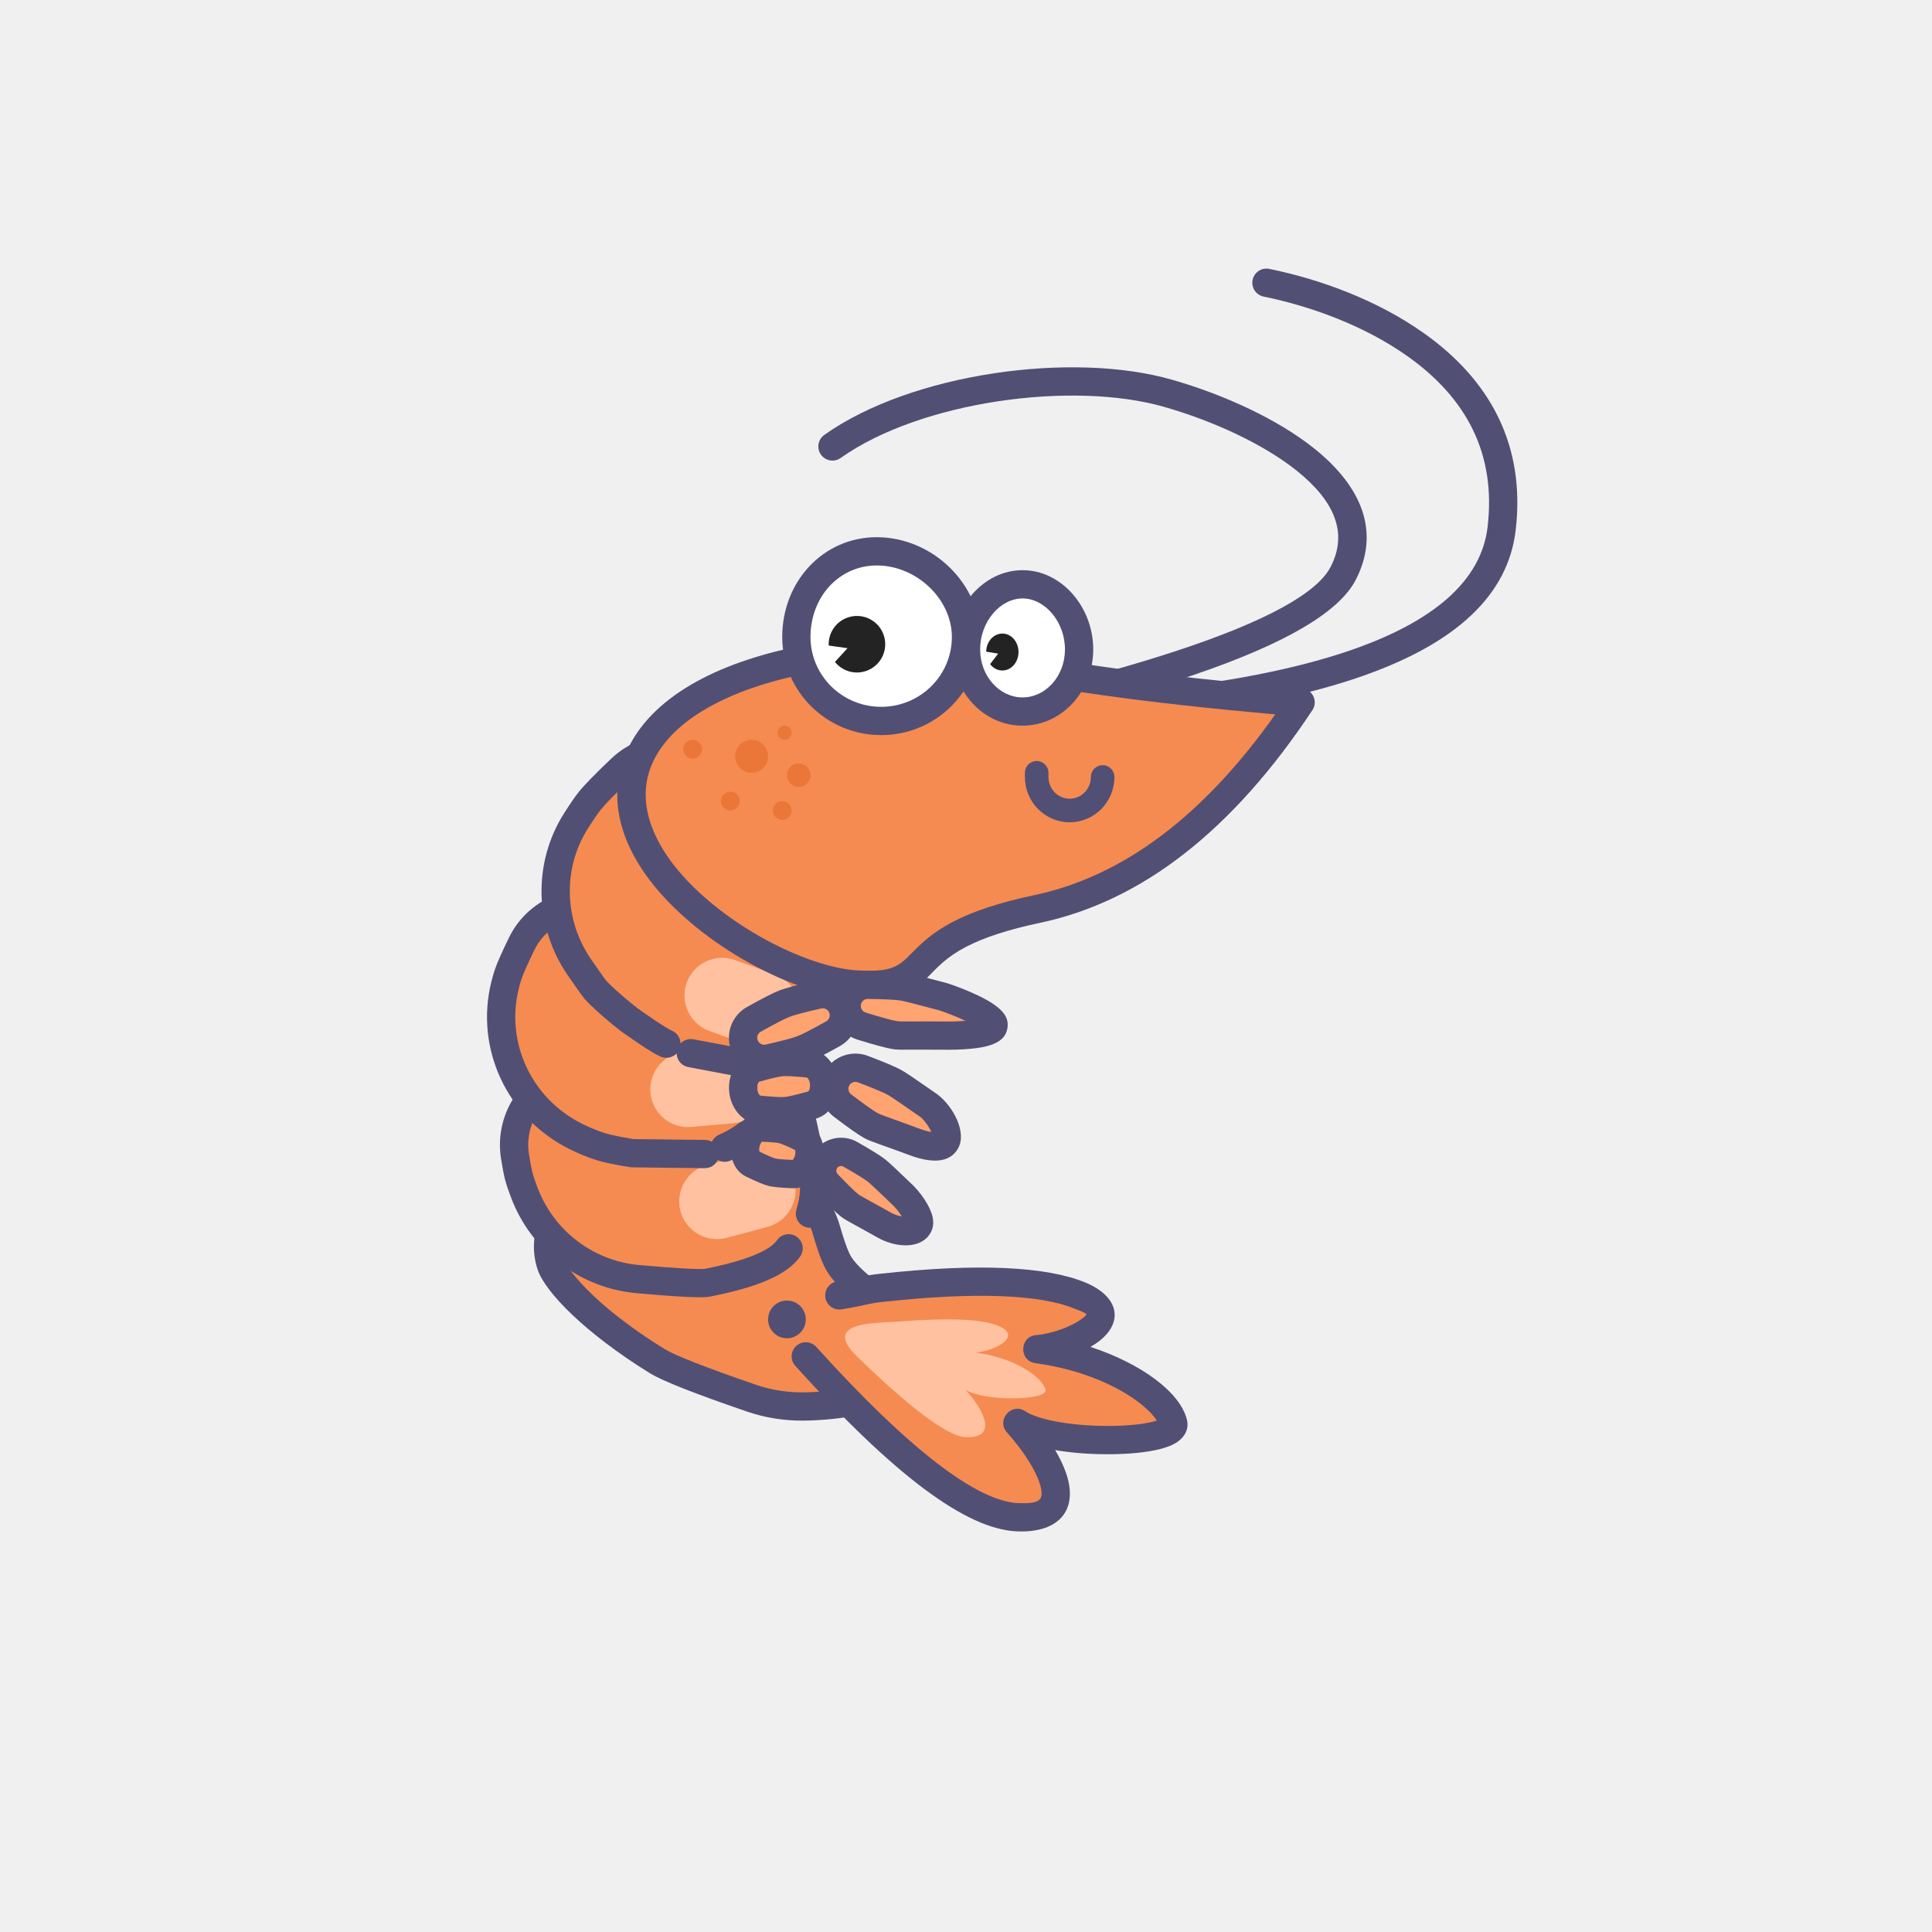
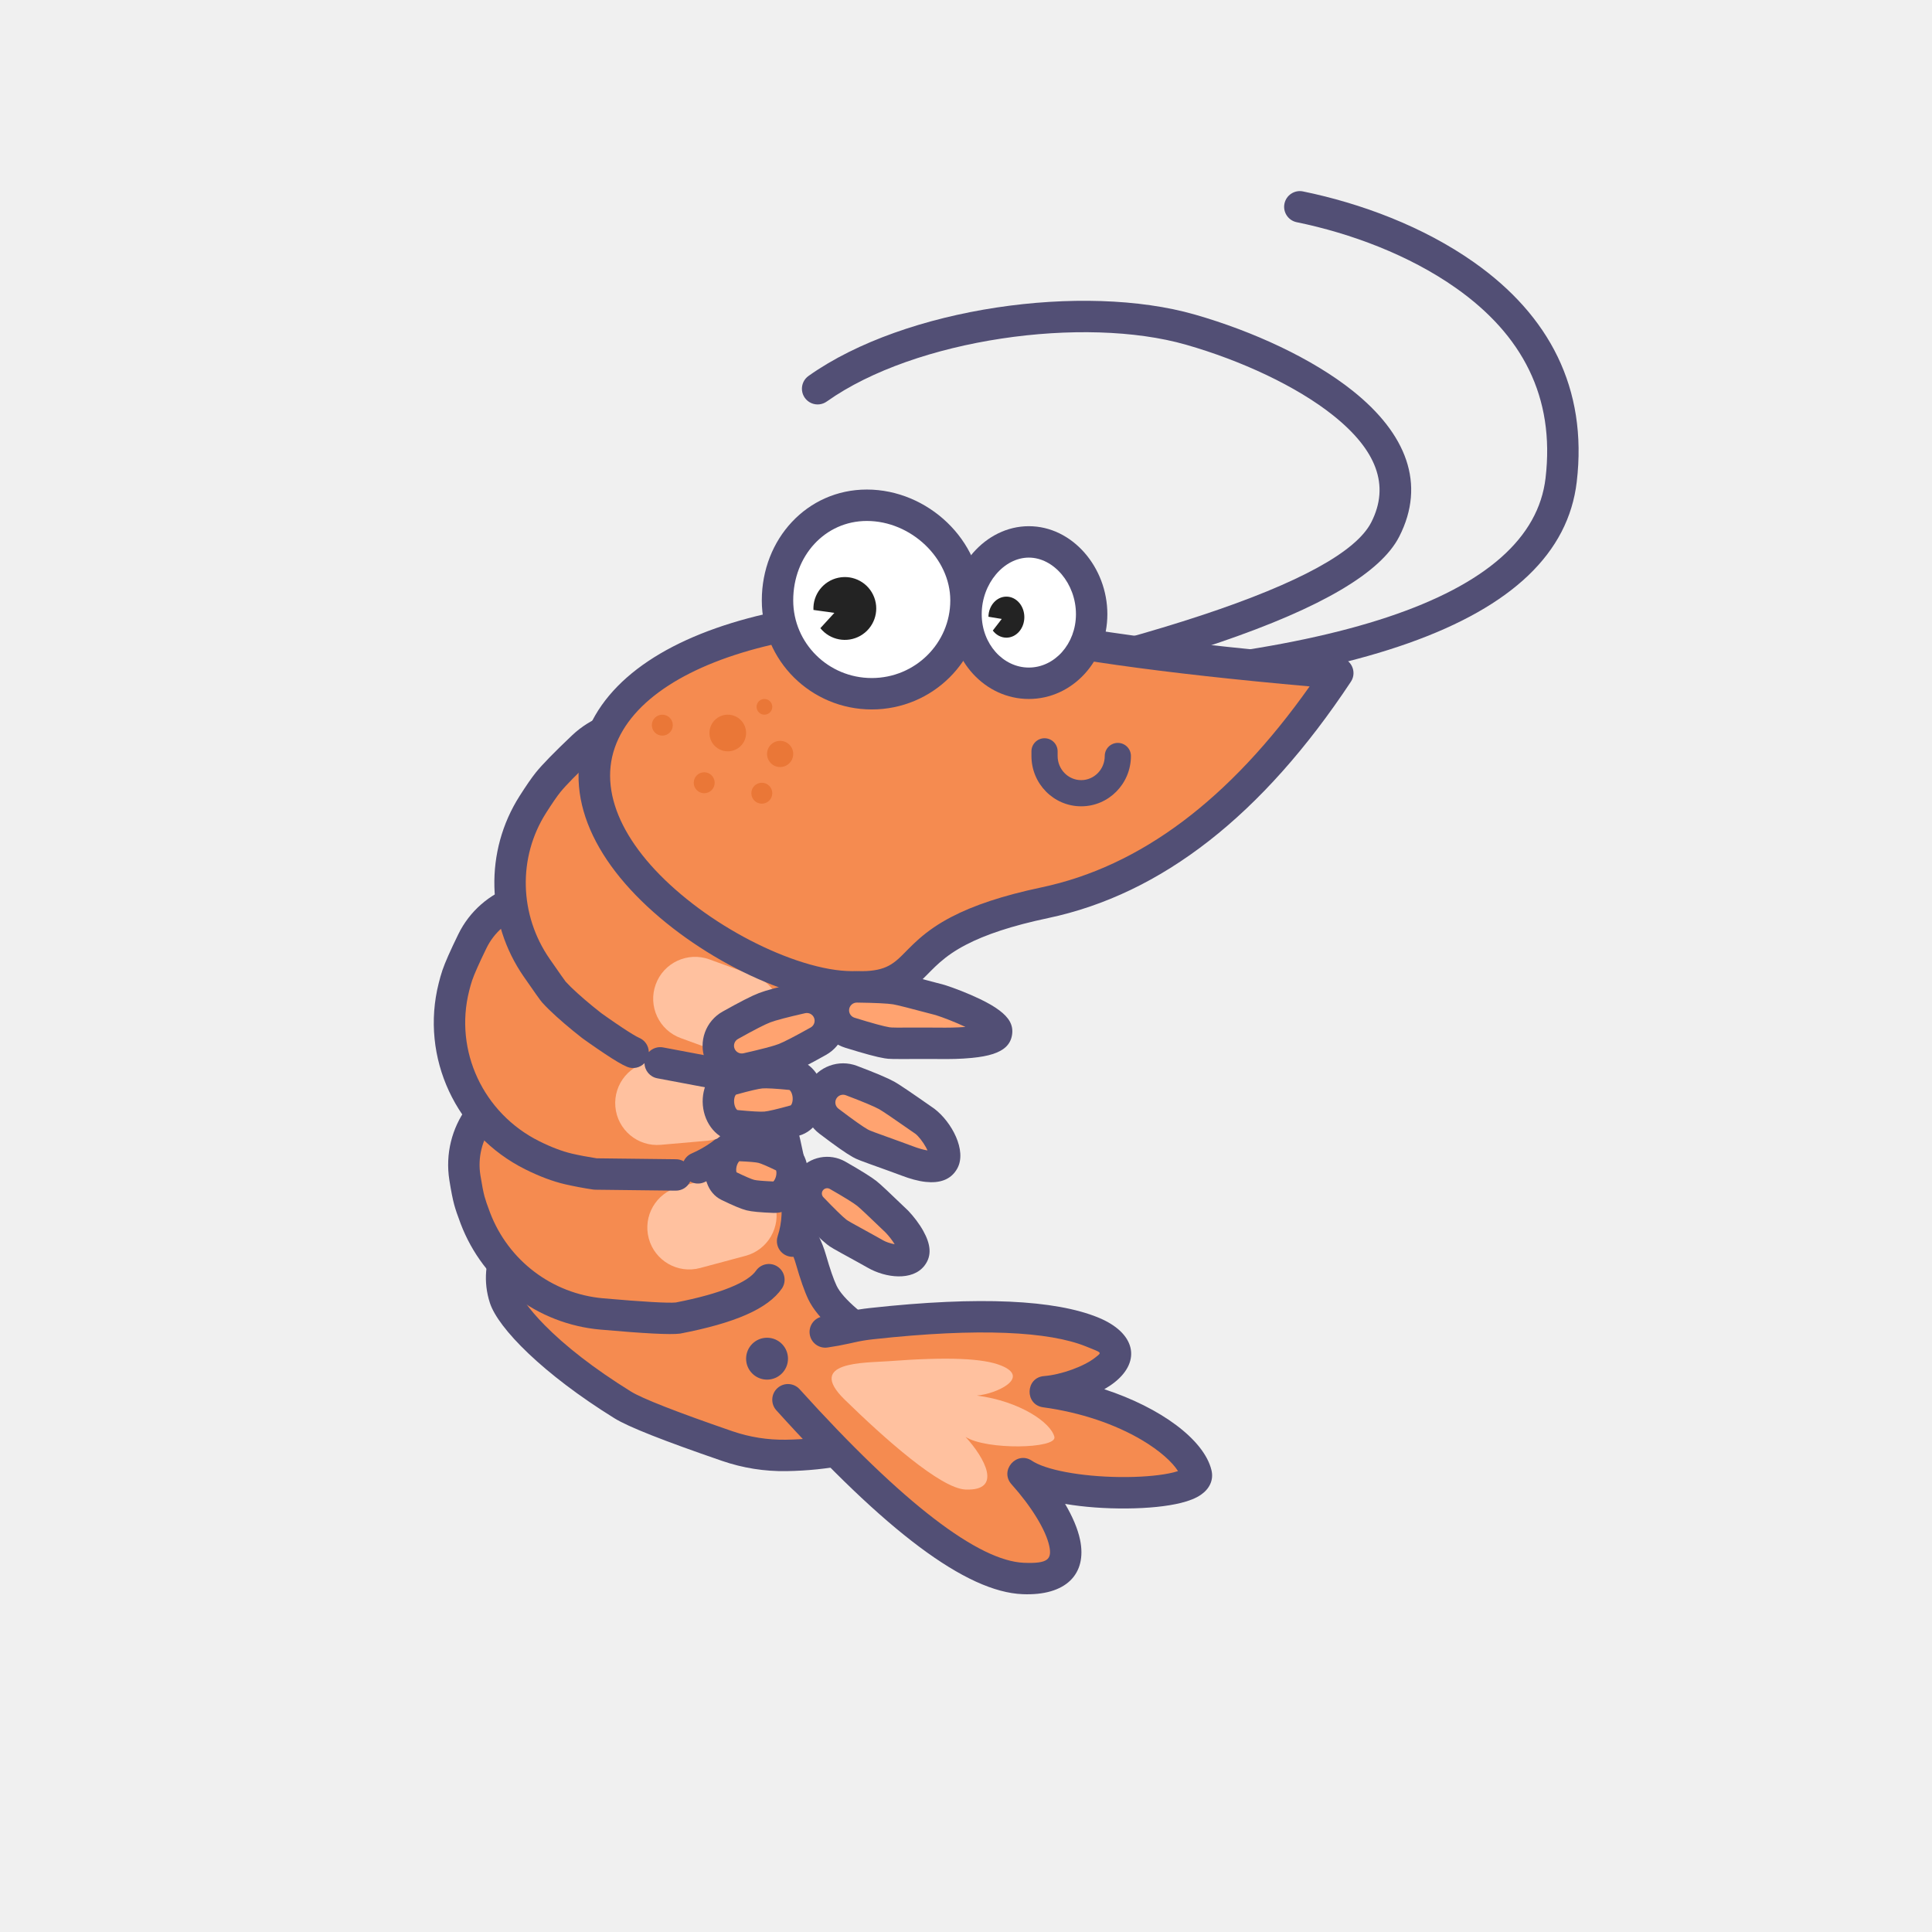
- <svg xmlns="http://www.w3.org/2000/svg" width="800px" height="800px" viewBox="0 0 1024 1024" class="icon" version="1.1">
+ <svg xmlns="http://www.w3.org/2000/svg" width="800px" height="800px" viewBox="51.2 51.2 921.6 921.6" class="icon" version="1.1">
  <path d="M318.002 628.911l71.463-9.109c22.288-2.842 43.25 11.209 49.095 32.903 1.971 7.323 3.731 12.673 5.28 16.059 3.544 7.747 14.211 17.408 32.001 28.984 18.509 18.135 18.507 31.162-0.005 39.077-14.528 6.214-31.389 9.316-50.581 9.308a82.457 82.457 0 0 1-28.135-4.965c-27.084-9.853-43.567-16.674-49.449-20.463C307.575 694.871 294 674.242 292.315 668.784c-5.045-16.354 4.121-33.697 20.473-38.742 1.701-0.529 3.447-0.909 5.215-1.131z" fill="#F58B50" />
  <path d="M436.776 671.015c-1.826-3.814-3.799-9.476-6.004-17.126a37.463 37.463 0 0 0-41.382-26.701l-71.29 10.355a23.495 23.495 0 0 0-18.949 30.563c0.225 0.682 1.214 2.448 2.817 4.698 2.188 3.067 5.205 6.616 8.994 10.465 9.803 9.965 23.52 20.747 41.267 31.751 5.27 3.267 21.656 9.716 48.29 18.884a74.902 74.902 0 0 0 25.652 4.066c18.22-0.31 34.029-3.504 47.474-9.533 12.588-5.644 12.623-12.086-2.233-26.287-18.737-11.808-30.215-21.904-34.636-31.135zM315.941 622.712l71.29-10.355c25.94-3.766 50.681 12.196 57.938 37.383 1.993 6.921 3.729 11.898 5.118 14.803 2.885 6.024 12.865 14.751 29.721 25.308 0.42 0.262 0.812 0.569 1.171 0.907 22.263 21.064 22.6 40.585-1.406 51.352-15.395 6.908-33.195 10.502-53.35 10.844a89.905 89.905 0 0 1-30.782-4.88c-27.873-9.593-44.686-16.209-51.31-20.315-34.047-21.107-55.453-42.863-59.424-54.986-6.619-20.193 4.386-41.927 24.578-48.548a38.587 38.587 0 0 1 6.456-1.514z" fill="#524F75" />
  <path d="M444.871 686.575c10.949-1.621 12.66-2.937 22.146-3.981 57.416-6.311 88.896-2.625 105.125 3.981 28.37 11.536-4.426 27.116-22.313 28.512 40.411 5.497 68.733 25.762 71.98 39.157 2.767 11.429-63.56 12.65-82.509 0 17.87 19.901 34.861 51.357 0 49.924-23.24-0.957-59.464-26.831-112.218-85.262" fill="#F58B50" />
  <path d="M588.76 770.765c10.013-0.082 19.126-0.989 25.797-2.652 3.939-0.982 7.126-2.23 9.553-3.919 3.931-2.732 6.149-6.888 4.978-11.716-3.524-14.541-24.174-29.766-51.125-38.59 1.861-1.074 3.564-2.215 5.048-3.402 12.623-10.1 9.865-23.567-8.05-30.852-20.37-8.284-56.008-10.285-108.766-4.486-4.059 0.447-6.863 0.924-10.54 1.731-7.283 1.593-7.42 1.621-11.883 2.28a7.49 7.49 0 1 0 2.193 14.823 141.754 141.754 0 0 0 10.447-1.923l2.448-0.544a76.8 76.8 0 0 1 8.974-1.474c50.506-5.552 83.911-3.679 101.486 3.472 7.732 3.147 7.63 2.632 4.328 5.27-5.325 4.261-16.384 8.207-24.404 8.831-8.951 0.697-9.326 13.684-0.43 14.895 17.93 2.44 34.371 8.087 47.116 15.64 8.479 5.023 14.528 10.507 17.206 14.796-0.637 0.21-1.376 0.42-2.2 0.627-5.372 1.336-13.374 2.133-22.306 2.208-18.392 0.152-36.32-2.715-44.129-7.128a16.804 16.804 0 0 1-1.046-0.642c-7.33-4.895-15.622 4.68-9.733 11.237 9.316 10.375 16.399 21.769 18.015 29.489 1.321 6.331-0.742 8.412-12.131 7.945-21.372-0.879-57.282-27.763-106.966-82.794a7.49 7.49 0 1 0-11.122 10.04c52.349 57.983 90.599 86.623 117.47 87.727 20.615 0.849 30.857-9.491 27.418-25.977-1.094-5.247-3.606-11.084-7.141-17.093 8.954 1.529 19.129 2.27 29.494 2.183z" fill="#524F75" />
  <path d="M417.093 699.317m-9.99 0a9.99 9.99 0 1 0 19.98 0 9.99 9.99 0 1 0-19.98 0Z" fill="#524F75" />
  <path d="M474.624 700.541c29.486-2.235 45.678-1.319 54.017 2.006 14.578 5.807-2.275 13.649-11.466 14.351 20.762 2.765 35.318 12.965 36.986 19.708 1.424 5.752-32.658 6.366-42.396 0 9.184 10.015 17.913 25.85 0 25.128-11.941-0.48-38.959-24.638-57.661-42.913-18.702-18.28 9.798-17.465 20.52-18.28z" fill="#FFC19F" />
  <path d="M419.415 659.289c-5.008 7.85-19.229 14.466-42.661 19.853-3.946 0.639-16.114 0.417-36.502-0.667-27.218-1.446-51.247-18.372-61.85-43.57-1.484-3.529-2.538-6.296-3.154-8.297-0.729-2.358-1.563-5.959-2.508-10.802-4.111-21.074 9.586-41.47 30.595-45.551a38.727 38.727 0 0 1 4.798-0.624l76.343-5.088c18.672-1.244 35.59 11.069 40.211 29.261l5.677 22.358a46.714 46.714 0 0 1-0.322 24.346" fill="#F58B50" />
  <path d="M338.902 670.518c-24.291-2.14-45.248-18.03-53.945-40.903-1.281-3.367-2.163-5.954-2.635-7.695-0.562-2.07-1.226-5.47-1.963-10.105-2.722-17.121 8.896-33.18 25.94-35.877 1.284-0.202 2.582-0.325 3.881-0.365l76.475-2.423c15.088-0.477 28.39 9.933 31.607 24.748l4.895 22.54a39.262 39.262 0 0 1-0.982 20.435 7.493 7.493 0 1 0 14.264 4.593 54.215 54.215 0 0 0 1.361-28.21l-4.895-22.54c-4.748-21.874-24.404-37.254-46.724-36.547l-76.473 2.423a45.78 45.78 0 0 0-5.752 0.544c-25.235 3.996-42.419 27.74-38.398 53.033 0.814 5.115 1.568 8.971 2.298 11.664 0.624 2.305 1.651 5.317 3.092 9.106 10.735 28.235 36.622 47.856 66.635 50.503 21.059 1.858 33.305 2.513 38.053 1.913 25.917-4.998 41.809-11.731 48.56-21.539a7.493 7.493 0 0 0-12.343-8.497c-3.789 5.505-16.686 10.984-38.3 15.193-3.474 0.35-15.435-0.3-34.651-1.996z" fill="#524F75" />
  <path d="M374.796 617.472l21.711-5.819a19.98 19.98 0 1 1 10.342 38.6l-21.711 5.819a19.98 19.98 0 1 1-10.342-38.6z" fill="#FFC19F" />
  <path d="M376.762 609.874l-38.375 1.563a172.402 172.402 0 0 1-12.89-1.731c-5.337-0.952-11.222-2.825-17.648-5.615-30.64-13.317-47.913-45.863-41.512-78.214 0.465-2.345 0.902-4.241 1.314-5.687 0.949-3.344 3.057-8.864 6.321-16.559 8.132-19.174 30.323-28.305 49.944-20.552l73.293 28.962c18.31 7.233 28.325 26.844 23.295 45.61l-3.012 11.242c-4.428 16.526-15.747 29.756-30.405 37.054" fill="#F58B50" />
  <path d="M373.528 619.163l-38.405-0.45a7.365 7.365 0 0 1-1.049-0.085 180.159 180.159 0 0 1-13.342-2.513c-5.892-1.371-12.208-3.751-18.974-7.123-33.04-16.469-50.238-53.42-41.282-88.821a80.571 80.571 0 0 1 1.783-6.196c1.249-3.661 3.744-9.291 7.535-17.066 10.917-22.396 37.933-31.894 60.801-21.442l71.678 32.758c21.352 9.758 32.074 33.78 24.888 55.898l-3.596 11.069c-5.859 18.035-19.176 32.473-36.444 39.968-2.248 0.979-4.713 0.764-6.691-0.362a7.498 7.498 0 0 1-6.901 4.363z m7.623-17.75c13.364-5.802 23.639-16.941 28.16-30.855l3.594-11.067c4.823-14.841-2.405-31.03-16.864-37.638l-71.68-32.758c-15.51-7.088-33.767-0.672-41.102 14.378-3.537 7.253-5.827 12.428-6.823 15.345a67.759 67.759 0 0 0-1.436 5.03c-7.22 28.54 6.676 58.395 33.44 71.732 5.777 2.88 11.014 4.853 15.685 5.942 3.407 0.789 7.31 1.531 11.704 2.215l37.876 0.442a7.46 7.46 0 0 1 3.621 0.982 7.465 7.465 0 0 1 3.826-3.749zM507.167 387.119c188.916-4.089 288.159-38.248 296.168-106.049 5.287-44.769-13.262-79.497-48.897-104.66-24.341-17.188-54.087-28.24-81.683-33.897a7.493 7.493 0 1 0-3.01 14.681c25.747 5.277 53.663 15.65 76.048 31.457 31.437 22.198 47.249 51.802 42.658 90.661-6.706 56.765-100.057 88.898-281.61 92.827a7.495 7.495 0 0 0 0.325 14.98z" fill="#524F75" />
  <path d="M428.467 406.973c177.12-33.29 272.621-65.416 290.192-99.8 12.84-25.128 3.397-49.105-22.133-69.5-19.241-15.37-47.446-28.425-75.409-36.434-52.881-15.145-137.985-3.489-184.143 29.224a7.493 7.493 0 1 0 8.664 12.226c42.291-29.971 122.683-40.982 171.35-27.044 26.212 7.508 52.691 19.763 70.184 33.737 20.56 16.424 27.191 33.263 18.142 50.973-14.311 28.008-108.741 59.777-279.614 91.89a7.493 7.493 0 0 0 2.767 14.728z" fill="#524F75" />
  <path d="M362.901 557.493l22.393-1.956a19.98 19.98 0 0 1 3.484 39.806l-22.393 1.958a19.98 19.98 0 0 1-3.484-39.809z" fill="#FFC19F" />
  <path d="M355.518 553.879c-4.85-1.786-20.185-12.053-20.185-12.053s-12.086-8.677-18.527-15.31c-0.559-0.577-3.437-4.348-8.634-11.319-17.066-22.888-18.872-53.52-4.586-77.789 2.915-4.953 5.227-8.569 6.936-10.847 2.622-3.497 7.927-9.316 15.914-17.458 14.491-14.768 38.315-15.23 53.795-1.046l70.436 64.537c14.543 13.324 16.901 35.243 5.477 50.965l-9.528 13.115c-11.396 15.685-28.884 24.978-47.446 26.442l-30.543-4.653" fill="#F58B50" />
  <path d="M350.365 560.108c-2.445-0.997-6.037-3.169-10.929-6.421a345.827 345.827 0 0 1-7.156-4.905c-0.844-0.592-1.623-1.146-2.325-1.643a126.821 126.821 0 0 1-1.089-0.787 218.282 218.282 0 0 1-4.418-3.532 208.756 208.756 0 0 1-7.892-6.773c-2.607-2.363-4.848-4.553-6.649-6.541-0.889-0.987-3.402-4.528-8.839-12.375-17.965-25.942-18.779-59.882-2.031-86.193 3.224-5.065 5.799-8.796 7.797-11.279 3.012-3.736 8.689-9.546 17.186-17.62 17.94-17.051 46.372-16.611 64.21 0.917l68.141 66.957c16.771 16.481 18.672 42.748 4.348 61.08l-9.98 12.775c-13.09 16.751-32.79 26.716-53.915 27.641-0.574 0.027-1.149-0.015-1.716-0.122l-30.363-5.719a7.493 7.493 0 0 1-6.107-7.248 7.49 7.49 0 0 1-8.274 1.791z m17.158-9.266l29.484 5.555c16.466-0.959 31.734-8.809 41.927-21.856l9.98-12.773c9.603-12.295 8.324-29.998-3.045-41.167l-68.138-66.96c-12.111-11.901-31.332-12.198-43.385-0.744-8.037 7.64-13.367 13.09-15.842 16.162-1.576 1.956-3.874 5.287-6.823 9.92-13.494 21.202-12.837 48.61 1.708 69.615 4.463 6.446 7.438 10.64 7.628 10.849 1.424 1.571 3.332 3.439 5.605 5.497 2.258 2.048 4.758 4.181 7.323 6.284 1.638 1.341 3.02 2.44 3.989 3.189l0.727 0.522 2.235 1.581c2.318 1.628 4.65 3.234 6.843 4.693 3.994 2.652 7.126 4.546 8.289 5.023a7.498 7.498 0 0 1 4.663 6.826 7.483 7.483 0 0 1 6.833-2.215z" fill="#524F75" />
  <path d="M389.595 508.843l21.124 7.687a19.98 19.98 0 0 1-13.667 37.551l-21.124-7.687a19.98 19.98 0 1 1 13.667-37.551z" fill="#FFC19F" />
  <path d="M689.327 372.266c-76.708-6.454-132.361-14.081-166.962-22.883-51.902-13.202-165.463 0-184.984 55.96-10.42 29.873 10.605 60.433 39.471 82.767 16.197 12.53 34.861 22.471 51.827 28.247 9.441 3.212 18.352 5.14 26.02 5.5 46.013 2.185 16.809-23.554 94.895-40.046 52.059-10.994 98.636-47.509 139.734-109.546z" fill="#F58B50" />
  <path d="M548.067 474.482c-18.534 3.914-32.456 8.592-43.088 14.144-6.049 3.159-10.914 6.519-15.328 10.38a97.215 97.215 0 0 0-4.973 4.7l-1.044 1.054-0.982 0.997c-0.749 0.757-1.286 1.294-1.803 1.791-6.019 5.822-11.034 7.53-25.775 6.828-6.816-0.322-15.028-2.07-23.959-5.11-16.599-5.652-34.476-15.335-49.657-27.081-30.623-23.692-45.161-50.925-36.984-74.372 7.92-22.7 35.388-39.916 74.967-49.085 34.876-8.08 75.291-8.644 101.096-2.083 33.12 8.424 84.865 15.735 155.378 21.981-38.263 54.12-80.884 85.936-127.85 95.856z m141.909-109.683c-76.328-6.421-131.634-14.001-165.741-22.678-28.257-7.185-71.076-6.586-108.174 2.008-44.072 10.21-75.721 30.043-85.734 58.745-10.799 30.962 6.823 63.978 41.962 91.161 16.476 12.748 35.818 23.225 53.997 29.414 10.178 3.467 19.738 5.497 28.08 5.892 18.707 0.887 27.775-2.198 36.901-11.024 0.614-0.592 1.224-1.199 2.043-2.031l0.992-1.004 0.992-1.002a81.755 81.755 0 0 1 4.221-3.999c3.537-3.094 7.42-5.777 12.395-8.374 9.318-4.865 21.969-9.116 39.252-12.765 54.185-11.444 102.328-49.184 144.429-112.74 3.147-4.745 0.057-11.127-5.615-11.604z" fill="#524F75" />
  <path d="M398.361 400.859m-8.741 0a8.741 8.741 0 1 0 17.483 0 8.741 8.741 0 1 0-17.483 0Z" fill="#EA7737" />
  <path d="M387.122 424.585m-4.995 0a4.995 4.995 0 1 0 9.99 0 4.995 4.995 0 1 0-9.99 0Z" fill="#EA7737" />
  <path d="M423.337 410.849m-6.244 0a6.244 6.244 0 1 0 12.488 0 6.244 6.244 0 1 0-12.488 0Z" fill="#EA7737" />
  <path d="M367.141 397.112m-4.995 0a4.995 4.995 0 1 0 9.99 0 4.995 4.995 0 1 0-9.99 0Z" fill="#EA7737" />
  <path d="M414.595 429.58m-4.995 0a4.995 4.995 0 1 0 9.99 0 4.995 4.995 0 1 0-9.99 0Z" fill="#EA7737" />
  <path d="M415.844 388.371m-3.746 0a3.746 3.746 0 1 0 7.493 0 3.746 3.746 0 1 0-7.493 0Z" fill="#EA7737" />
  <path d="M578.185 411.82c0 6.384-5.053 11.516-11.239 11.516s-11.239-5.135-11.239-11.516V409.6a6.244 6.244 0 1 0-12.488 0v2.22c0 13.237 10.6 24.004 23.727 24.004s23.727-10.769 23.727-24.004a6.244 6.244 0 0 0-12.488 0z" fill="#524F75" />
  <path d="M541.971 377.132c16.551 0 29.971-14.753 29.971-32.953S558.522 309.698 541.971 309.698s-29.971 16.284-29.971 34.481S525.419 377.132 541.971 377.132z" fill="#FFFFFF" />
  <path d="M541.971 384.624c-20.86 0-37.463-18.26-37.463-40.446C504.507 321.788 521.246 302.205 541.971 302.205s37.463 19.583 37.463 41.974C579.434 366.365 562.83 384.624 541.971 384.624z m0-14.985c12.248 0 22.478-11.249 22.478-25.46C564.449 329.588 553.852 317.19 541.971 317.19s-22.478 12.398-22.478 26.989c0 14.211 10.23 25.46 22.478 25.46z" fill="#524F75" />
  <path d="M524.785 351.989c1.568 2.078 3.891 3.389 6.481 3.389 4.73 0 8.564-4.381 8.564-9.788s-3.834-9.788-8.564-9.788c-4.67 0-8.472 4.276-8.564 9.591l6.351 1.054-4.268 5.542z" fill="#232323" />
  <path d="M467.044 382.127c24.828 0 44.956-19.936 44.956-44.529C512 313.007 489.527 292.215 464.699 292.215S422.088 313.007 422.088 337.598C422.088 362.191 442.216 382.127 467.044 382.127z" fill="#FFFFFF" />
  <path d="M467.044 389.62c-28.952 0-52.449-23.275-52.449-52.022C414.595 308.359 436.169 284.722 464.699 284.722 493.855 284.722 519.493 309.038 519.493 337.598 519.493 366.345 495.996 389.62 467.044 389.62z m0-14.985c20.707 0 37.463-16.599 37.463-37.036C504.507 317.497 485.751 299.707 464.699 299.707 444.766 299.707 429.58 316.346 429.58 337.598 429.58 358.035 446.337 374.634 467.044 374.634z" fill="#524F75" />
  <path d="M442.528 350.85a14.985 14.985 0 1 0-3.297-8.697l9.973 1.396-6.676 7.3z" fill="#232323" />
  <path d="M399.577 540.265c7.942-4.446 13.382-7.233 16.317-8.359 2.932-1.126 8.841-2.692 17.718-4.705a11.194 11.194 0 0 1 12.932 6.898 11.197 11.197 0 0 1-4.995 13.779c-7.985 4.466-13.419 7.258-16.314 8.367-2.895 1.111-8.799 2.675-17.723 4.695a11.199 11.199 0 0 1-12.932-6.893 11.199 11.199 0 0 1 4.998-13.782z" fill="#FFA370" />
  <path d="M403.239 546.806a3.704 3.704 0 0 0-1.663 4.556 3.704 3.704 0 0 0 4.281 2.273c8.574-1.941 14.246-3.442 16.694-4.381 2.448-0.939 7.668-3.616 15.335-7.912a3.704 3.704 0 0 0 1.663-4.553 3.709 3.709 0 0 0-4.286-2.278c-8.532 1.933-14.199 3.437-16.684 4.396-2.49 0.954-7.705 3.626-15.34 7.9z m-7.32-13.077c8.254-4.62 13.911-7.518 17.288-8.816 3.377-1.299 9.523-2.93 18.747-5.02a18.697 18.697 0 0 1 21.586 11.521 18.687 18.687 0 0 1-8.332 23.003c-8.292 4.643-13.946 7.543-17.288 8.826-3.342 1.279-9.483 2.91-18.752 5.005-9.061 2.055-18.257-2.847-21.584-11.514s0.225-18.467 8.334-23.005z" fill="#524F75" />
  <path d="M478.91 522.562c2.055 0.4 9.079 2.428 21.067 6.087 5.26 1.838 27.408 10.952 26.349 16.409-1.059 5.455-22.998 4.446-28.562 4.178-9.136-0.437-20.785-0.492-23.827-1.084-3.042-0.589-8.884-2.393-17.518-5.407a11.197 11.197 0 0 1-7.313-12.7 11.199 11.199 0 0 1 11.541-9.041c9.091 0.44 15.18 0.957 18.262 1.558z" fill="#FFA370" />
  <path d="M477.221 530.28c-2.635-0.417-8.487-0.712-17.236-0.827-1.848-0.025-3.432 1.304-3.719 3.112s0.804 3.562 2.572 4.113c8.394 2.605 14.056 4.141 16.646 4.551 1.124 0.18 3.172 0.19 14.506 0.14l1.791-0.005c2.515-0.007 4.586 0 6.481 0.025 5.1 0.067 9.358 0.007 13.477-0.32-4.695-2.233-10.69-4.548-14.169-5.642-11.634-3.112-18.677-4.885-20.35-5.147z m2.343-14.801c2.458 0.387 9.536 2.168 22.028 5.51l0.282 0.08c4.251 1.319 11.299 4.049 16.811 6.706 3.796 1.831 6.938 3.636 9.336 5.475 4.228 3.227 6.718 6.713 5.944 11.629-0.777 4.898-4.236 7.48-9.076 9.079-2.73 0.899-6.074 1.491-10.03 1.878-5.355 0.524-10.485 0.619-16.794 0.534-1.803-0.02-3.801-0.03-6.244-0.02-0.552 0-1.129 0-1.763 0.005-13.961 0.062-14.493 0.06-16.918-0.322-3.534-0.559-9.668-2.223-18.744-5.04a18.689 18.689 0 0 1-12.932-20.767 18.689 18.689 0 0 1 18.719-15.755c9.461 0.125 15.81 0.445 19.381 1.009z" fill="#524F75" />
  <path d="M400.709 565.593c6.883-1.668 11.536-2.565 13.961-2.69 2.423-0.13 7.143 0.277 14.161 1.216 4.296 0.574 7.697 5.12 7.992 10.672 0.287 5.55-2.622 10.425-6.828 11.444-6.918 1.673-11.569 2.577-13.959 2.702-2.393 0.125-7.113-0.282-14.164-1.226-4.296-0.574-7.7-5.12-7.99-10.67s2.615-10.43 6.826-11.449z" fill="#FFA370" />
  <path d="M402.375 573.328c-0.355 0.1-1.174 1.588-0.979 3.809 0.195 2.223 1.259 3.544 1.623 3.582 6.624 0.649 11.044 0.879 12.812 0.724 1.771-0.152 6.084-1.144 12.493-2.937 0.35-0.1 1.171-1.591 0.979-3.811-0.195-2.22-1.259-3.547-1.623-3.582-6.589-0.649-11.007-0.874-12.81-0.717-1.808 0.16-6.117 1.149-12.495 2.932z m-4.034-14.436c7.26-2.028 12.191-3.159 15.22-3.424 3.03-0.265 8.077-0.007 15.585 0.729 8.259 0.812 14.311 8.334 15.085 17.191 0.774 8.851-3.876 17.308-11.868 19.543-7.298 2.041-12.221 3.174-15.223 3.434s-8.045 0.005-15.585-0.737c-8.259-0.817-14.311-8.334-15.085-17.188-0.777-8.854 3.876-17.313 11.871-19.548z" fill="#524F75" />
  <path d="M474.234 573.765c1.831 1.017 7.882 5.118 18.152 12.3 4.436 3.372 11.584 14.049 8.891 18.912-2.692 4.86-12.146 1.958-17.353-0.015-8.552-3.247-19.618-6.891-22.328-8.392-2.71-1.506-7.707-5.025-14.99-10.562a11.199 11.199 0 0 1-3.03-14.338 11.199 11.199 0 0 1 13.769-5.028c8.512 3.229 14.141 5.602 16.889 7.126z" fill="#FFA370" />
  <path d="M470.6 580.318c-2.333-1.289-7.73-3.569-15.909-6.668a3.701 3.701 0 0 0-4.561 1.653 3.706 3.706 0 0 0 1.012 4.743c6.998 5.32 11.791 8.699 14.086 9.97 0.992 0.552 2.912 1.264 13.582 5.093l1.688 0.604c2.363 0.854 4.308 1.568 6.082 2.24 2.652 1.009 5.08 1.723 7.058 2.033a22.938 22.938 0 0 0-0.717-1.454c-1.434-2.642-3.584-5.33-4.975-6.429-9.858-6.893-15.862-10.964-17.346-11.786z m7.268-13.105c2.173 1.204 8.214 5.297 18.812 12.713l0.242 0.175c8.207 6.241 15.645 19.961 10.909 28.51-3.052 5.51-8.609 7.078-15.098 6.374-3.621-0.395-7.393-1.474-11.464-3.015-1.688-0.639-3.562-1.326-5.857-2.155l-1.661-0.599c-13.142-4.713-13.642-4.9-15.787-6.087-3.129-1.736-8.324-5.395-15.892-11.147a18.692 18.692 0 0 1-5.045-23.937 18.692 18.692 0 0 1 22.975-8.404c8.841 3.347 14.701 5.819 17.865 7.573z" fill="#524F75" />
  <path d="M403.456 597.616c5.677 0.207 9.456 0.549 11.339 1.019 1.878 0.467 5.375 1.941 10.485 4.421 3.132 1.516 4.558 6.226 3.352 11.052-1.201 4.833-4.67 8.317-8.145 8.192-5.704-0.217-9.486-0.552-11.339-1.017-1.858-0.46-5.352-1.936-10.49-4.428-3.127-1.519-4.556-6.224-3.349-11.054 1.204-4.83 4.673-8.317 8.147-8.187z" fill="#FFA370" />
  <path d="M403.179 605.102h0z m-0.599 2.515c-0.27 1.076-0.257 2.093-0.05 2.78 4.346 2.098 7.3 3.337 8.432 3.621 1.134 0.28 4.321 0.574 9.136 0.767 0.514-0.514 0.999-1.409 1.271-2.485 0.27-1.079 0.257-2.095 0.047-2.785-4.326-2.09-7.273-3.322-8.432-3.609-1.161-0.29-4.346-0.584-9.134-0.777-0.517 0.514-1.004 1.406-1.271 2.488z m1.156-17.49c6.194 0.23 10.322 0.604 12.872 1.236 2.548 0.637 6.369 2.245 11.943 4.948 6.788 3.294 9.331 11.681 7.353 19.608-1.973 7.932-8.157 14.141-15.695 13.864-6.219-0.232-10.347-0.599-12.872-1.229-2.528-0.632-6.346-2.245-11.948-4.96-6.786-3.289-9.326-11.676-7.35-19.606 1.976-7.927 8.16-14.141 15.697-13.861z" fill="#524F75" />
  <path d="M464.262 620.409c1.516 1.099 6.446 5.407 14.791 12.912 3.574 3.479 10.717 12.163 7.792 16.184-2.927 4.031-12.962 2.003-17.373-0.32-7.248-3.814-16.684-8.264-18.932-9.895-2.243-1.631-6.301-5.302-12.168-11.019a10.03 10.03 0 0 1-1.129-13.075 10.028 10.028 0 0 1 12.788-2.965c7.21 3.796 11.956 6.519 14.231 8.177z" fill="#FFA370" />
  <path d="M460.086 626.408c-1.841-1.439-6.279-4.196-13.045-8.062a2.528 2.528 0 0 0-3.257 0.627c-0.772 0.987-0.699 2.398 0.175 3.312 5.42 5.659 9.169 9.301 10.982 10.715 0.747 0.582 2.41 1.524 11.189 6.334l1.409 0.774c1.973 1.086 3.596 1.993 5.078 2.837 1.214 0.694 3.342 1.421 5.36 1.781a36.414 36.414 0 0 0-4.263-5.515c-7.722-7.45-12.465-11.888-13.627-12.802z m9.223-11.806c1.788 1.399 6.556 5.864 14.92 13.936l0.212 0.207c2.565 2.677 5.315 6.261 7.193 9.656 3.354 6.052 4.376 11.651 0.519 16.586-5.754 7.368-18.464 5.829-26.976 0.967-1.399-0.799-2.957-1.671-4.87-2.722l-1.384-0.759c-11.077-6.079-11.426-6.276-13.212-7.668-2.562-2.003-6.663-5.987-12.575-12.161-6.024-6.289-6.524-16.039-1.164-22.9s14.943-8.729 22.503-4.411c7.385 4.221 12.243 7.243 14.836 9.266z" fill="#524F75" />
</svg>
